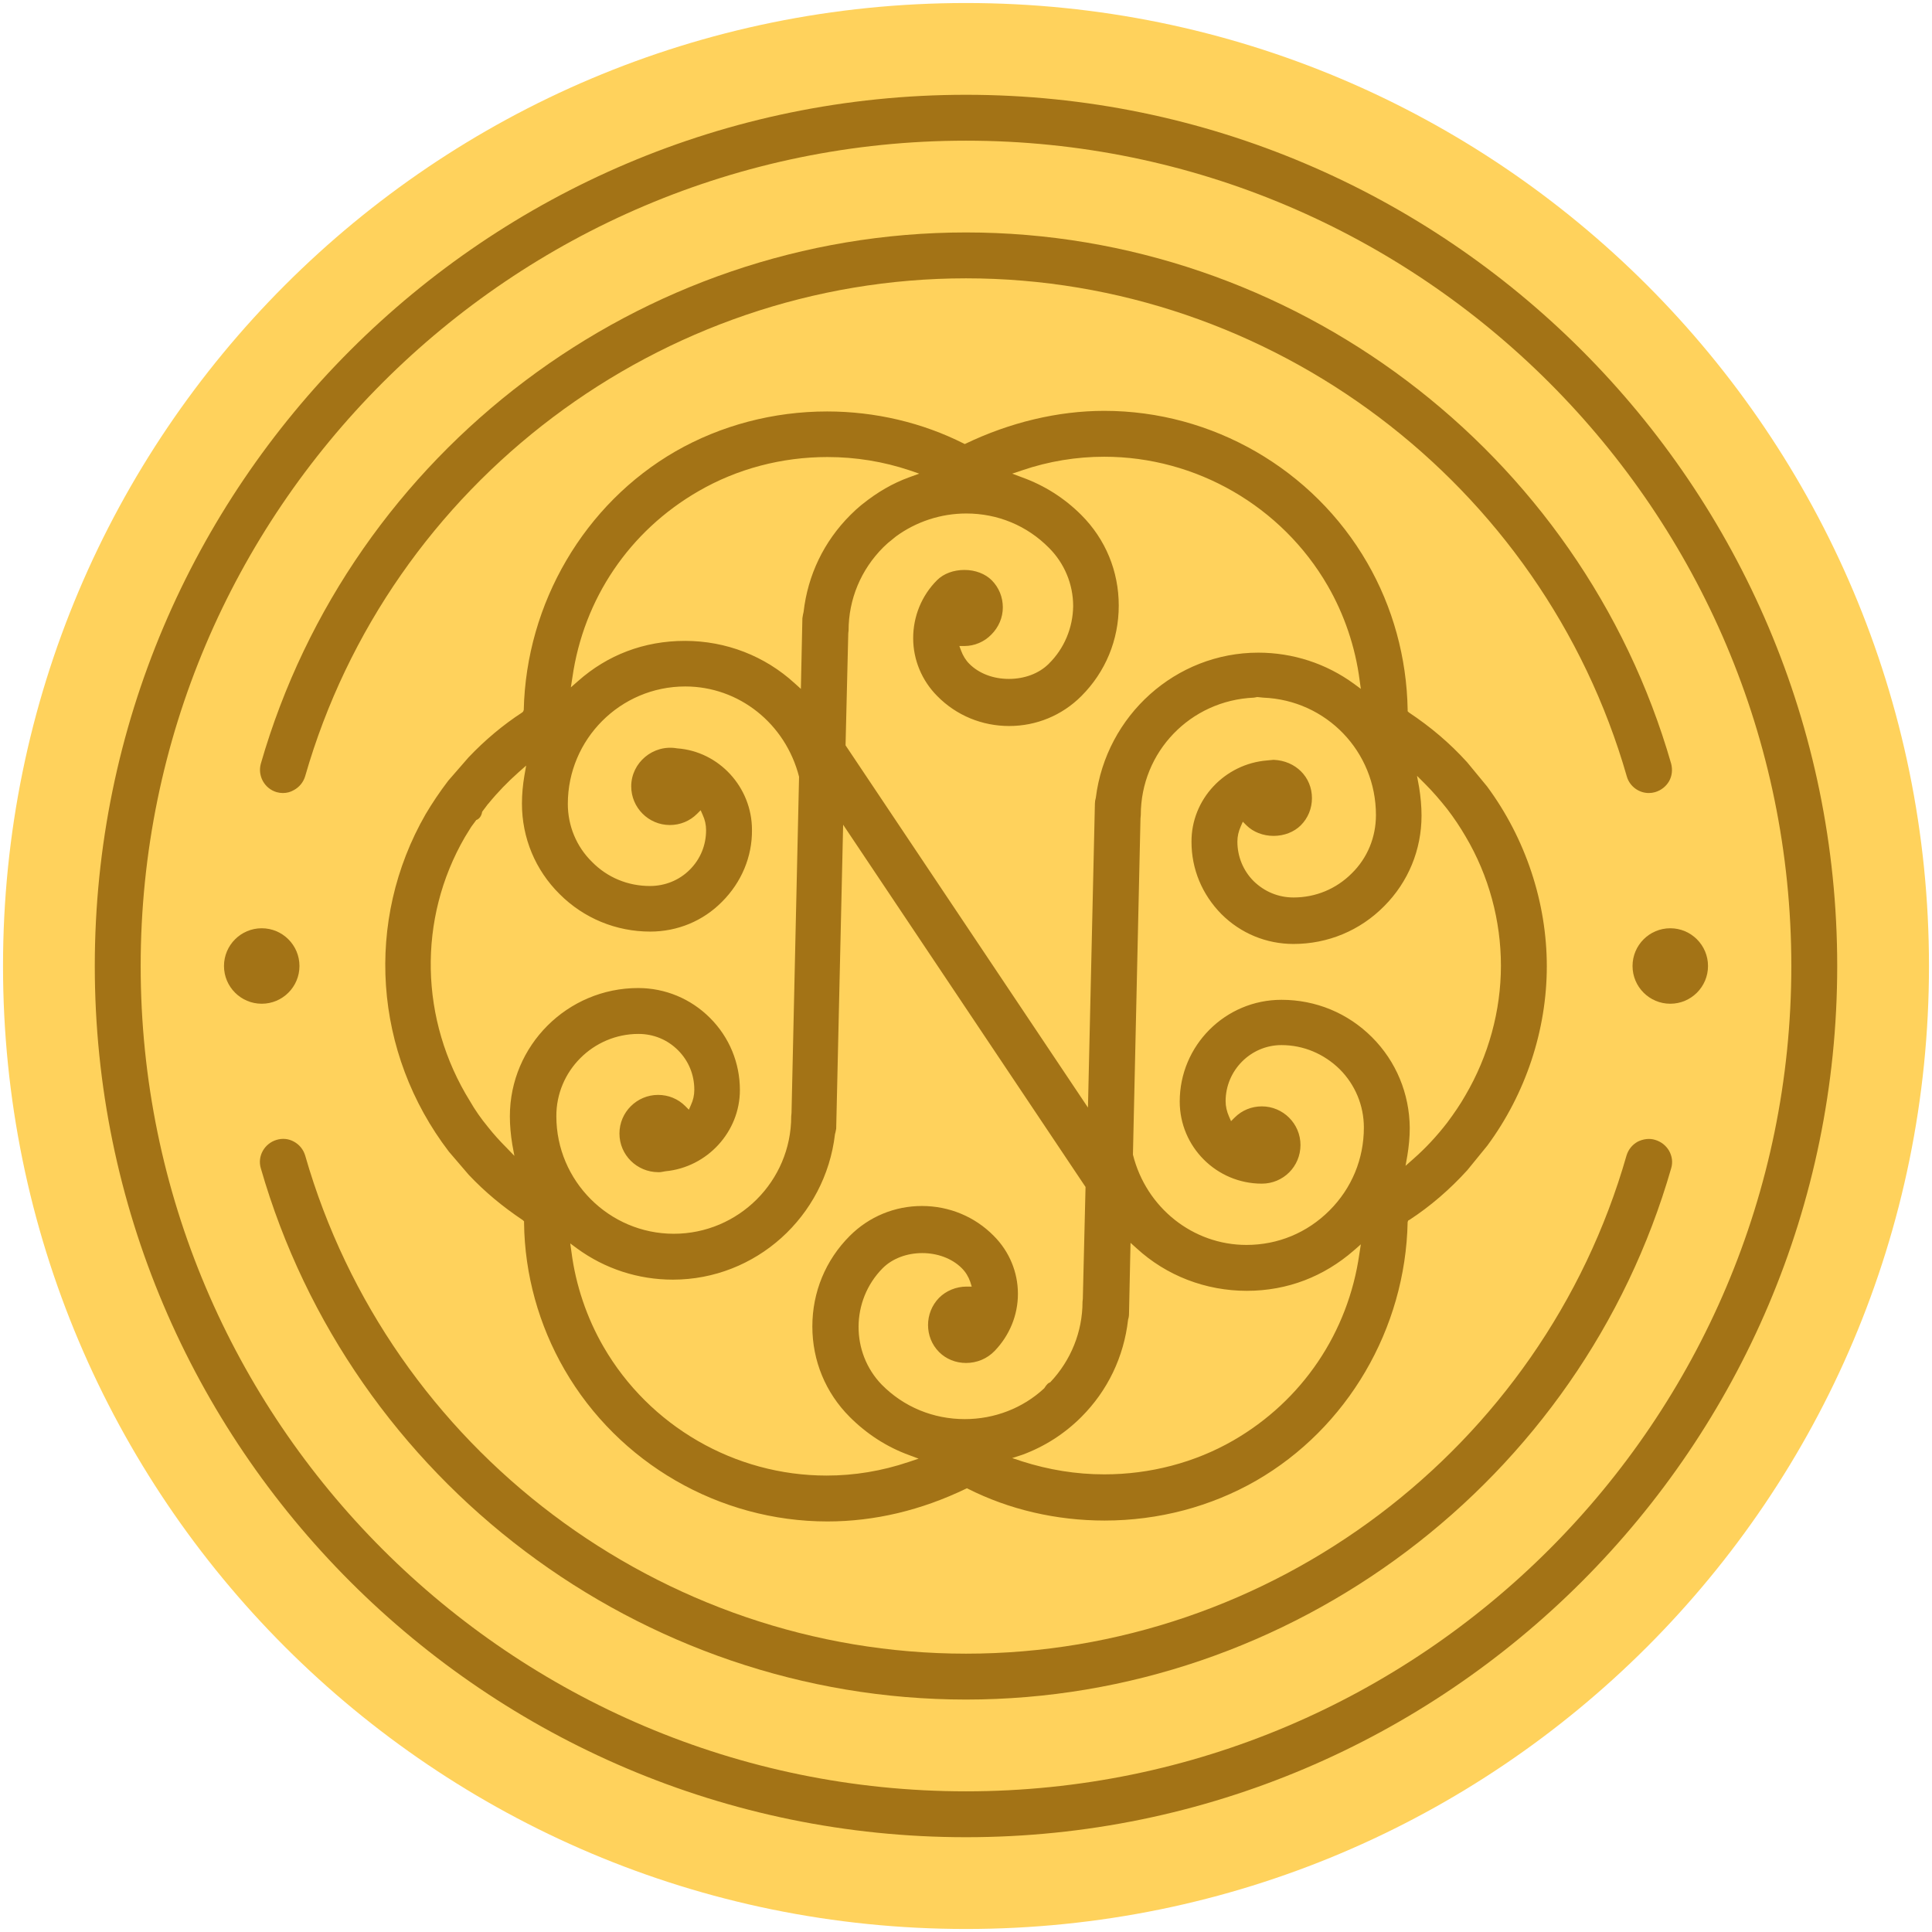
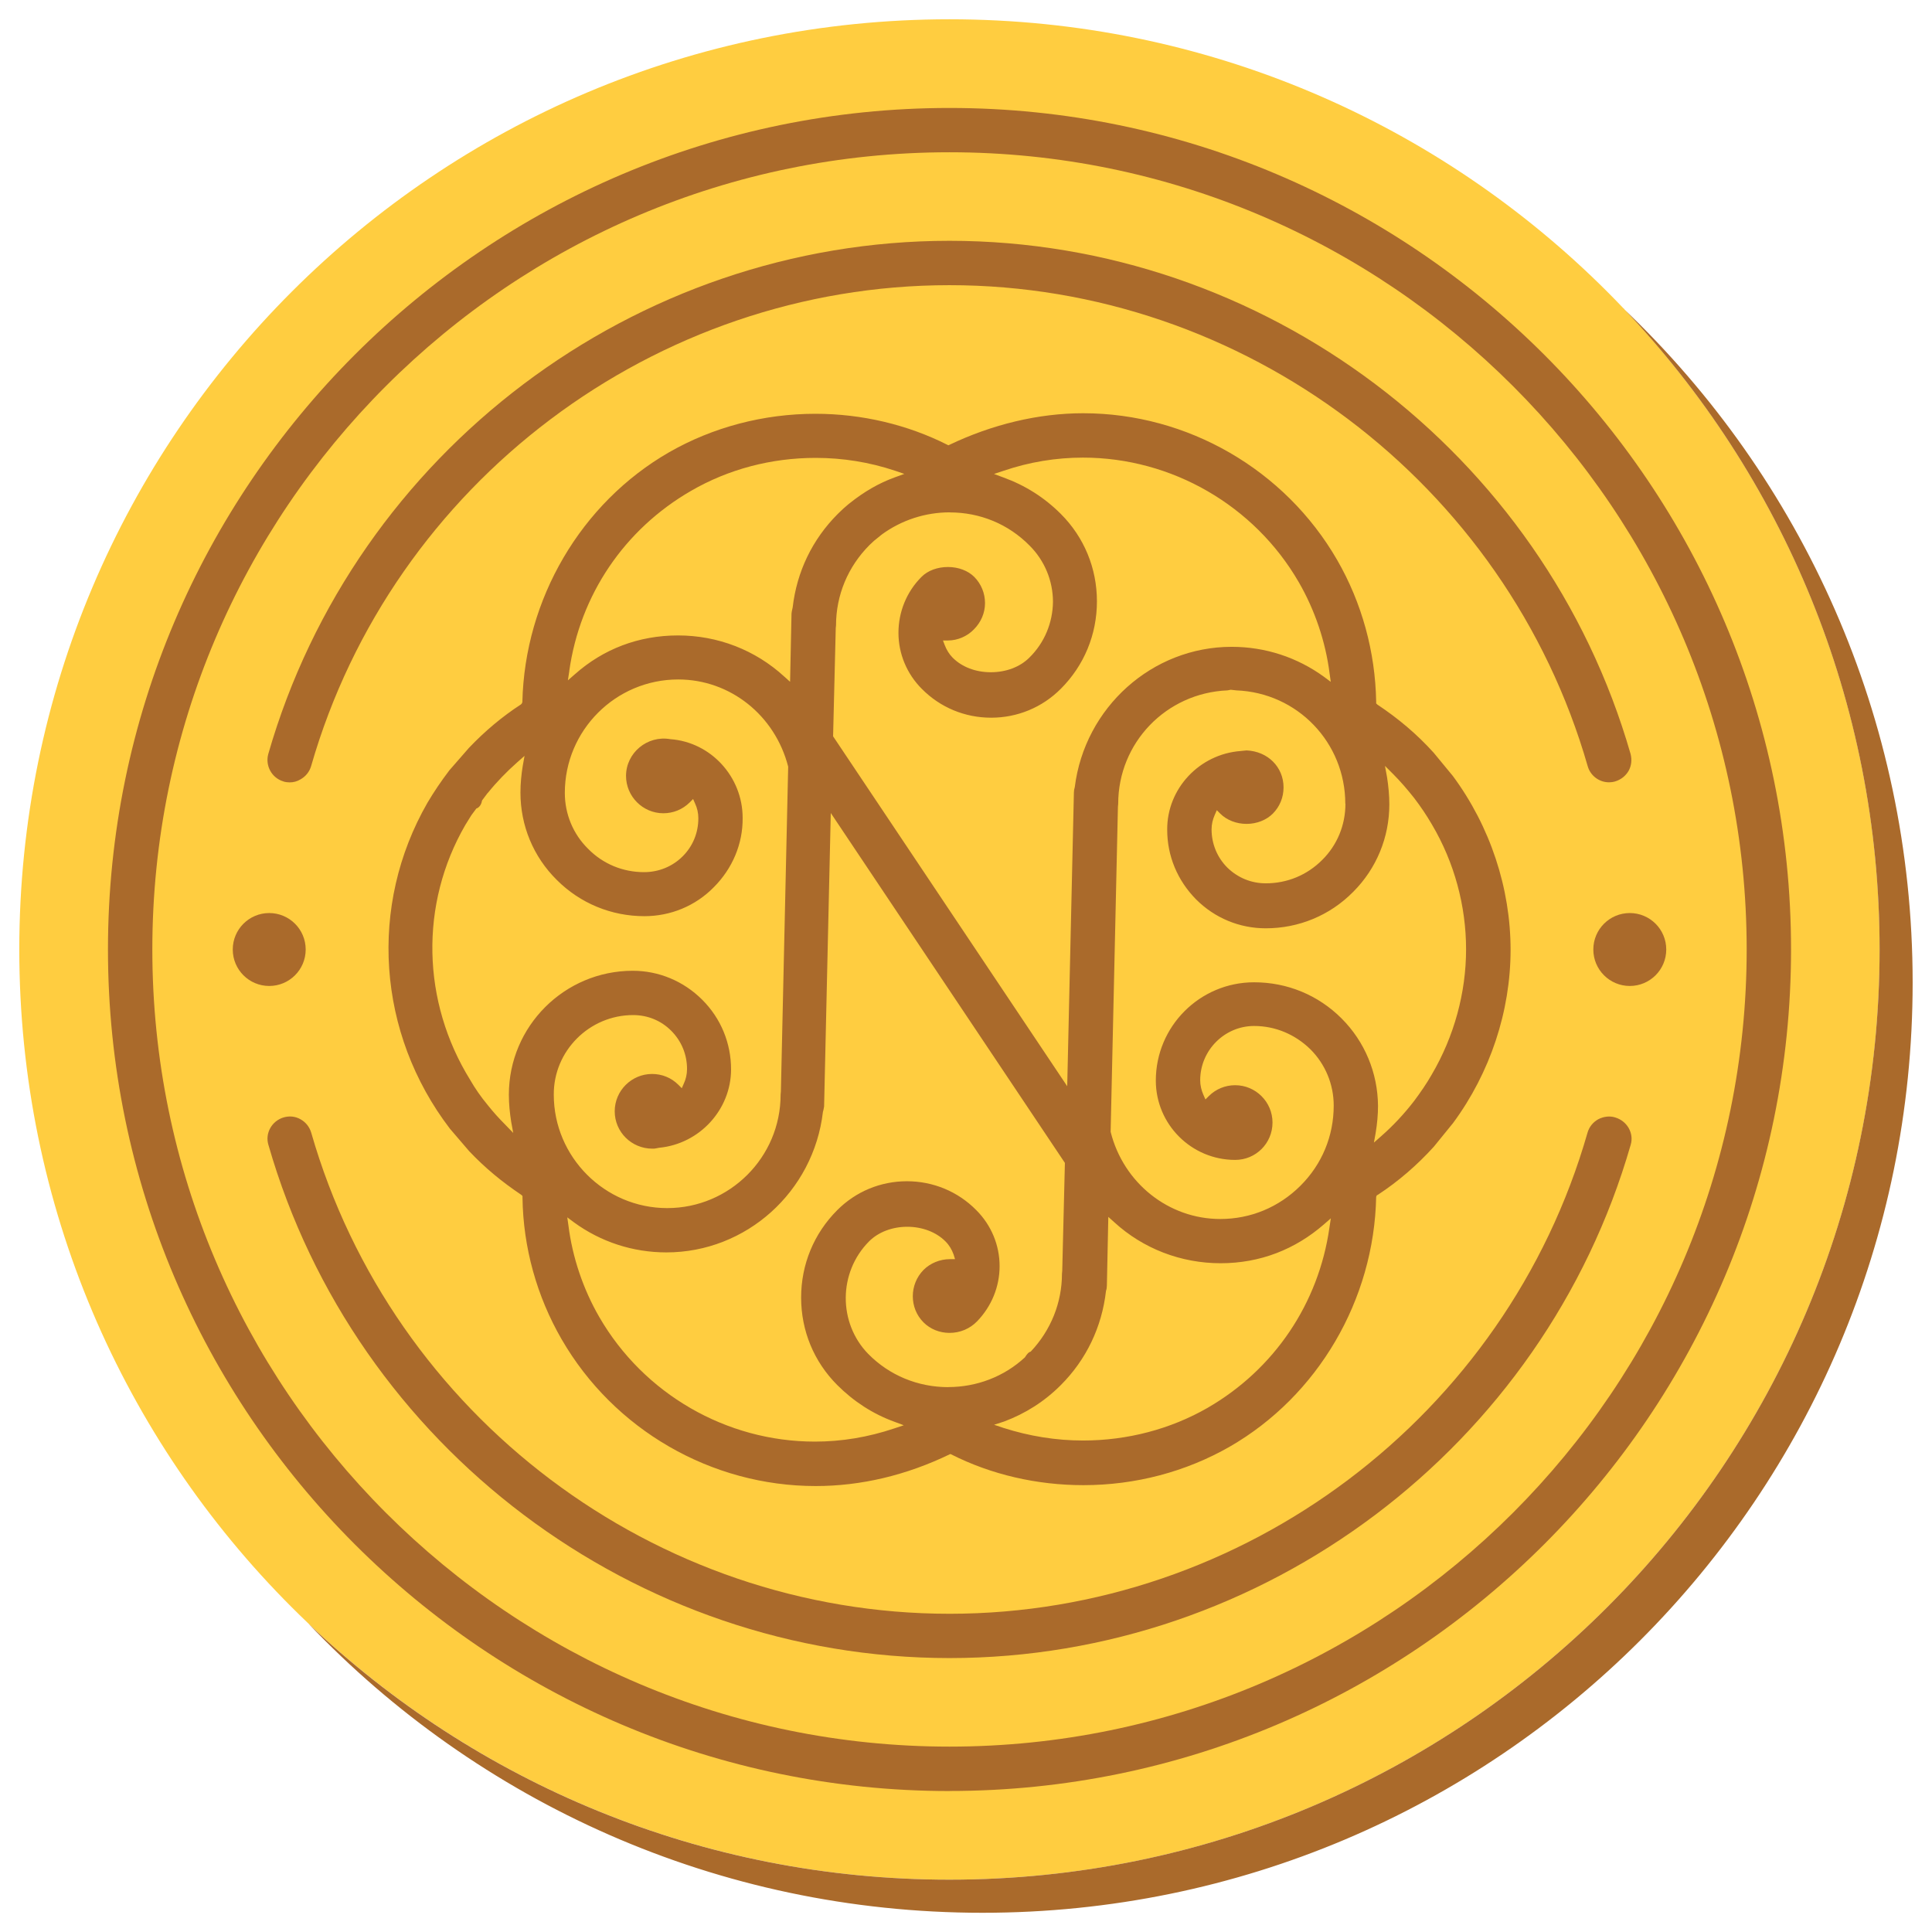
- <svg xmlns="http://www.w3.org/2000/svg" id="Camada_1" version="1.1" viewBox="0 0 640 640">
+ <svg xmlns="http://www.w3.org/2000/svg" id="Camada_1" version="1.1" viewBox="0 0 283.46 283.46">
  <defs>
    <style>
      .st0 {
-         fill: #ffd25c;
+         fill: #ffcd40;
      }

      .st1 {
-         fill: #a37316;
+         fill: #aa6a2b;
      }
    </style>
  </defs>
-   <path class="st0" d="M639,320c0,176.2-142.8,319-319,319S1,496.2,1,320,143.8,1,320,1s319,142.8,319,319Z" />
+   <path class="st0" d="M275.78,139.31c0,75.38-61.09,136.47-136.47,136.47S2.83,214.69,2.83,139.31,63.93,2.83,139.31,2.83s136.47,61.09,136.47,136.47h0Z" />
  <g>
-     <path class="st1" d="M320,31.4C160.9,31.4,31.4,160.9,31.4,320s129.5,288.6,288.6,288.6,288.6-129.5,288.6-288.6S479.1,31.4,320,31.4ZM320,593.4c-150.8,0-273.4-122.6-273.4-273.4S169.2,46.6,320,46.6s273.4,122.7,273.4,273.4-122.6,273.4-273.4,273.4Z" />
-     <path class="st1" d="M452.9,186.4c-17.9-31-51.3-50.3-87.1-50.3-15.3,0-31.2,3.8-46,10.9l-.2.1-.2-.1c-13.8-7-29.5-10.7-45.4-10.7-17.8,0-35.2,4.6-50.2,13.2-30.2,17.4-49.5,50.3-50.3,85.7l-.2.5-.3.3c-6.3,4.1-12.3,9.1-17.8,14.9l-6.7,7.7c-2.9,3.8-5.3,7.4-7.5,11.1-20.3,35.3-17.3,79.1,7.7,111.8l6.6,7.7c5.5,5.8,11.2,10.5,17.9,15l.4.4v.5c.2,17.1,4.9,33.9,13.4,48.6,17.9,31,51.3,50.3,87.1,50.3,15.6,0,31.1-3.7,46-10.9l.2-.1.2.1c13.8,7,29.5,10.6,45.4,10.6,17.9,0,35.2-4.6,50.2-13.2,30.2-17.4,49.5-50.3,50.2-85.7l.2-.5.4-.2c6.9-4.5,13.4-10.1,19.2-16.5l6.6-8.1c12.7-17.2,19.7-38.3,19.7-59.4s-7-42.3-19.8-59.6l-6.6-8c-5.8-6.4-12.1-11.7-19.3-16.5l-.4-.4v-.6c-.3-17.1-4.9-33.9-13.4-48.6ZM454.5,343.6c-8-8-18.6-12.4-30-12.4-18.6,0-33.7,15.1-33.7,33.7,0,15,12.2,27.2,27.2,27.2,7.1,0,12.8-5.7,12.8-12.8s-5.8-12.8-12.8-12.8c-3.4,0-6.6,1.3-9,3.7l-1.2,1.2-.7-1.6c-.7-1.6-1.1-3.3-1.1-5,0-10.2,8.3-18.6,18.5-18.6,7.3,0,14.1,2.9,19.3,8,5.1,5.1,8,12,8,19.3,0,10.4-4,20.1-11.4,27.5s-17.1,11.4-27.5,11.4c-17.7,0-33.2-12.3-37.6-29.9l2.5-111.4.1-1.1c0-20.9,16.4-38,37.5-38.9l1.1-.2,1.9.2c21,.8,37.4,17.9,37.4,38.9,0,7.3-2.8,14.2-8,19.3-5.2,5.2-12,8-19.3,8-5,0-9.6-1.9-13.2-5.4-3.5-3.5-5.4-8.2-5.4-13.1,0-1.8.4-3.4,1.1-5l.7-1.6,1.2,1.2c2.2,2.2,5.5,3.5,9,3.5s6.8-1.3,9-3.5c2.4-2.4,3.7-5.6,3.7-9,0-7-5.4-12.4-12.7-12.7l-2.1.2c-14.1,1.1-25.2,12.9-25.1,27,0,9,3.5,17.4,9.9,23.9,6.4,6.4,14.9,9.9,23.9,9.9,11.3,0,22-4.4,30-12.5,8-8,12.4-18.7,12.4-30,0-3.1-.3-6.3-.8-9.4l-.7-3.8,2.7,2.7c2.6,2.6,5,5.4,7.3,8.3,2.3,3,4.3,6,6.1,9.1,7.7,13,11.7,27.9,11.7,42.8s-4.1,29.9-11.8,43c-1.7,3-3.7,5.9-6,9-3.4,4.4-7.1,8.4-11.2,12l-2.6,2.3.6-3.4c.5-3,.8-6.1.8-9.2-.1-11.3-4.5-22-12.5-30ZM292.4,420.1c3.2-3.2,8-5,13.1-5s9.9,1.8,13.1,5c1.3,1.3,2.2,2.8,2.8,4.5l.5,1.6h-1.7c-3.5,0-6.8,1.4-9.1,3.7-4.9,5-4.9,13.1,0,18,2.3,2.3,5.5,3.6,8.9,3.6,3.6,0,7-1.4,9.5-4,4.9-5.1,7.7-11.8,7.7-18.9s-2.8-14-8-19.2c-6.3-6.4-14.8-9.9-23.8-9.9s-17.5,3.5-23.9,9.9c-8,8-12.4,18.6-12.4,30s4.4,22,12.4,30c5.6,5.6,12.2,9.9,19.6,12.6l3.2,1.2-3.3,1.1c-8.9,3-18,4.5-27.2,4.5-30.4,0-58.7-16.4-73.9-42.7-5.5-9.5-9.2-20.4-10.6-31.4l-.4-2.8,2.3,1.7c9.2,6.7,20.2,10.3,31.7,10.3,27.4,0,50.5-20.8,53.7-48.2.1-.3.2-.7.4-1.8l2.3-100.7,80.3,120-.9,37-.1,1c0,9.9-3.8,19.4-10.7,26.7l-.2.1c-.4.1-.9.5-1.8,1.9-7.1,6.6-16.5,10.2-26.3,10.2-10.4,0-20.2-4-27.5-11.4-10.3-10.6-10.3-27.9.3-38.6ZM211.5,342.5c5,0,9.6,1.9,13.1,5.4s5.4,8.1,5.4,13.1c0,1.8-.4,3.5-1.1,5l-.7,1.6-1.2-1.2c-2.4-2.4-5.6-3.7-9-3.7-7,0-12.8,5.7-12.8,12.8s5.8,12.8,12.9,12.8c.5,0,.9,0,1.2-.1l1.1-.2c13.9-1.3,24.7-13.1,24.7-26.9,0-9-3.5-17.5-9.9-23.9s-14.9-9.9-23.8-9.9c-23.4,0-42.5,19-42.5,42.5,0,3.1.3,6.2.8,9.3l.7,3.8-2.7-2.8c-2.1-2.1-4.1-4.3-6-6.7-2.4-2.9-4.4-5.8-6-8.6-16.7-26.9-17.4-60.4-1.7-87.5l2.1-3.4,1.7-2.3h.1c.9-.4,1.6-1.3,1.8-2.6l.1-.2c.6-.8,1.2-1.6,1.8-2.4l.2-.2c3-3.7,6.4-7.2,9.9-10.3l2.6-2.3-.6,3.4c-.5,3-.8,6.1-.8,9.2,0,11.3,4.4,22,12.5,30,8,8,18.7,12.4,30,12.4,9,0,17.5-3.5,23.8-9.9,6.4-6.4,10-14.9,9.9-23.8,0-14.1-10.9-26-24.8-27-7.9-1.4-15.2,4.7-15.2,12.6,0,7,5.7,12.8,12.8,12.8,3.4,0,6.6-1.3,9-3.7l1.2-1.2.7,1.6c.7,1.5,1.1,3.2,1.1,5,0,5-1.9,9.6-5.4,13.1s-8.2,5.4-13.2,5.4c-7.3,0-14.1-2.8-19.2-8-5.2-5.1-8-12-8-19.2,0-21.4,17.4-38.9,38.9-38.9,17.8,0,33.2,12.3,37.7,29.9l-2.5,111.4-.1,1.1c0,21.5-17.5,38.9-38.9,38.9s-38.9-17.5-38.9-38.9c-.1-15,12.2-27.3,27.2-27.3ZM347.4,219.9c-3.2,3.2-8,5-13.2,5s-9.9-1.8-13.1-5c-1.2-1.2-2.1-2.7-2.7-4.3l-.6-1.6h1.7c3.3,0,6.6-1.4,8.9-3.8,2.4-2.4,3.8-5.6,3.8-9s-1.3-6.6-3.7-9c-2.1-2.1-5.4-3.4-9-3.4s-6.9,1.2-9.1,3.4c-5.1,5.1-7.9,12-7.9,19.2s2.9,14.1,8,19.2c6.3,6.4,14.8,9.9,23.8,9.9s17.5-3.5,23.9-9.9c8-8,12.4-18.6,12.4-30s-4.4-22-12.4-30c-5.6-5.6-12.2-9.8-19.7-12.5l-3.2-1.2,3.3-1.1c8.8-3,18-4.5,27.2-4.5,30.4,0,58.8,16.4,74,42.7,5.5,9.5,9.2,20.4,10.6,31.4l.4,2.8-2.3-1.7c-9.2-6.7-20.2-10.3-31.7-10.3-27.3,0-50.4,20.8-53.8,48.1-.2.7-.3,1.3-.3,1.9l-2.3,100.7-80.3-120,.9-37.1.1-.9c0-10.4,4.1-20.2,11.5-27.6l1.5-1.4,2.7-2.2c6.7-4.9,14.9-7.6,23.3-7.6,10.4,0,20.1,4,27.4,11.4,5.1,5.1,8,12,8,19.3-.1,7.1-2.9,14-8.1,19.1ZM301.2,158.1c-5.5,2-10.5,4.9-15.5,8.9l-.5.4c-1.1.9-2.2,1.9-3.5,3.2-8.8,8.8-14.1,19.9-15.5,32.1-.1.5-.3,1.2-.4,2.1l-.5,23.4-2-1.8c-9.9-9.1-22.8-14.1-36.4-14.1s-25.7,4.7-35.4,13.3l-2.4,2.1.5-3.2c3.7-26.1,18.9-48.6,41.8-61.8,12.8-7.4,27.5-11.3,42.7-11.3,9.4,0,18.5,1.5,27.2,4.4l3.2,1.1-3.3,1.2ZM338.7,481.9c7.3-2.7,13.9-6.9,19.5-12.5,8.7-8.7,14.1-19.9,15.5-32.3.2-.6.3-1.2.3-1.9l.5-23.5,2,1.8c9.9,9.1,22.9,14.1,36.5,14.1s25.6-4.8,35.4-13.3l2.4-2.1-.5,3.2h0c-3.7,26-18.9,48.6-41.8,61.8-12.7,7.3-27.5,11.2-42.7,11.2-9.3,0-18.4-1.5-27.2-4.3l-3.3-1.1,3.4-1.1Z" />
-     <g>
-       <path class="st1" d="M99.2,320c0-6.9-5.6-12.5-12.5-12.5s-12.5,5.6-12.5,12.5,5.6,12.5,12.5,12.5,12.5-5.6,12.5-12.5Z" />
-       <path class="st1" d="M553.3,307.5c-6.9,0-12.5,5.6-12.5,12.5s5.6,12.5,12.5,12.5,12.5-5.6,12.5-12.5-5.6-12.5-12.5-12.5Z" />
-       <path class="st1" d="M548.3,377.6c-1.9-.6-4-.3-5.8.6-1.8,1-3.1,2.6-3.7,4.6-27.8,97.2-117.8,165-218.8,165s-191-67.8-218.9-165c-.6-2-1.9-3.6-3.7-4.6-1.8-1-3.8-1.2-5.8-.6-4,1.2-6.4,5.4-5.2,9.4,29.8,103.7,125.8,176,233.6,176s203.8-72.4,233.6-176c.6-2,.3-4-.7-5.8-1-1.7-2.6-3-4.6-3.6Z" />
-       <path class="st1" d="M91.6,262.4c.7.2,1.4.3,2.1.3,1.3,0,2.5-.3,3.7-1,1.8-1,3.1-2.6,3.7-4.6,27.9-97.1,117.9-164.9,218.9-164.9s191,67.8,218.9,165c.9,3.2,3.9,5.5,7.3,5.5.7,0,1.4-.1,2.1-.3,2-.6,3.6-1.9,4.6-3.6,1-1.8,1.2-3.8.7-5.8-29.8-103.6-125.8-176-233.6-176S116.2,149.4,86.4,253c-1.1,4,1.2,8.2,5.2,9.4Z" />
-     </g>
+     <path class="st1" d="M238.2,45.26c23.28,24.48,37.57,57.59,37.57,94.05,0,75.38-61.09,136.47-136.47,136.47-36.46,0-69.57-14.29-94.05-37.57,24.86,26.13,59.97,42.43,98.9,42.43,75.38,0,136.47-61.09,136.47-136.47,0-38.92-16.29-74.04-42.43-98.9h0Z" />
+     <path class="st1" d="M139.31,262.77c68.07,0,123.47-55.4,123.47-123.47S207.37,15.84,139.31,15.84,15.84,71.24,15.84,139.31s55.4,123.47,123.47,123.47h0ZM139.31,22.34c64.51,0,116.96,52.49,116.96,116.96s-52.45,116.96-116.96,116.96h0c-64.51,0-116.96-52.45-116.96-116.96S74.79,22.34,139.31,22.34Z" />
+     <path class="st1" d="M82.41,196.51c7.66,13.26,21.95,21.52,37.26,21.52,6.67,0,13.3-1.58,19.68-4.66l.09-.04.09.04c5.9,2.99,12.62,4.53,19.42,4.53,7.66,0,15.06-1.97,21.48-5.65,12.92-7.44,21.18-21.52,21.48-36.66l.09-.21.17-.09c2.95-1.93,5.73-4.32,8.21-7.06l2.82-3.47c5.43-7.36,8.43-16.39,8.43-25.41s-2.99-18.1-8.47-25.5l-2.82-3.42c-2.48-2.74-5.18-5.01-8.26-7.06l-.17-.17v-.26c-.13-7.32-2.1-14.5-5.73-20.79h0c-7.66-13.26-21.95-21.52-37.26-21.52-6.55,0-13.35,1.63-19.68,4.66l-.09.04-.09-.04c-5.9-2.99-12.62-4.58-19.42-4.58-7.62,0-15.06,1.97-21.48,5.65-12.92,7.44-21.18,21.52-21.52,36.66l-.09.21-.13.13c-2.7,1.75-5.26,3.89-7.62,6.37l-2.87,3.29c-1.24,1.63-2.27,3.17-3.21,4.75-8.68,15.1-7.4,33.84,3.29,47.83l2.82,3.29c2.35,2.48,4.79,4.49,7.66,6.42l.17.17v.21c.09,7.32,2.1,14.5,5.73,20.79l.02.03ZM139.14,203.52c-4.45,0-8.64-1.71-11.76-4.88-4.41-4.53-4.41-11.94.13-16.51h0c1.37-1.37,3.42-2.14,5.6-2.14s4.24.77,5.6,2.14c.56.56.94,1.2,1.2,1.93l.21.68h-.73c-1.5,0-2.91.6-3.89,1.58-2.1,2.14-2.1,5.6,0,7.7.98.98,2.35,1.54,3.81,1.54,1.54,0,2.99-.6,4.06-1.71,2.1-2.18,3.29-5.05,3.29-8.09s-1.2-5.99-3.42-8.21c-2.7-2.74-6.33-4.24-10.18-4.24s-7.49,1.5-10.22,4.24c-3.42,3.42-5.3,7.96-5.3,12.83s1.88,9.41,5.3,12.83c2.4,2.4,5.22,4.24,8.39,5.39l1.37.51-1.41.47c-3.81,1.28-7.7,1.93-11.64,1.93-13.01,0-25.11-7.02-31.62-18.27-2.35-4.06-3.94-8.73-4.53-13.43l-.17-1.2.98.73c3.94,2.87,8.64,4.41,13.56,4.41,11.72,0,21.6-8.9,22.97-20.62.04-.13.09-.3.17-.77l.98-43.08,34.35,51.34-.39,15.83-.04.43c0,4.24-1.63,8.3-4.58,11.42l-.09.04c-.17.04-.39.21-.77.81-3.04,2.82-7.06,4.36-11.25,4.36h.02ZM195.05,180.12c-1.58,11.12-8.09,20.79-17.88,26.44-5.43,3.12-11.76,4.79-18.27,4.79-3.98,0-7.87-.64-11.64-1.84l-1.41-.47,1.45-.47h0c3.12-1.16,5.95-2.95,8.34-5.35,3.72-3.72,6.03-8.51,6.63-13.82.09-.26.13-.51.13-.81l.21-10.05.86.77c4.24,3.89,9.8,6.03,15.62,6.03s10.95-2.05,15.14-5.69l1.03-.9-.21,1.37h0ZM197.4,117.92c0,3.12-1.2,6.07-3.42,8.26-2.22,2.22-5.13,3.42-8.26,3.42-2.14,0-4.11-.81-5.65-2.31-1.5-1.5-2.31-3.51-2.31-5.6,0-.77.17-1.45.47-2.14l.3-.68.51.51c.94.94,2.35,1.5,3.85,1.5s2.91-.56,3.85-1.5c1.03-1.03,1.58-2.4,1.58-3.85,0-2.99-2.31-5.3-5.43-5.43l-.9.09c-6.03.47-10.78,5.52-10.74,11.55,0,3.85,1.5,7.44,4.24,10.22,2.74,2.74,6.37,4.24,10.22,4.24,4.83,0,9.41-1.88,12.83-5.35,3.42-3.42,5.3-8,5.3-12.83,0-1.33-.13-2.7-.34-4.02l-.3-1.63,1.16,1.16c1.11,1.11,2.14,2.31,3.12,3.55.98,1.28,1.84,2.57,2.61,3.89,3.29,5.56,5.01,11.94,5.01,18.31s-1.75,12.79-5.05,18.4c-.73,1.28-1.58,2.52-2.57,3.85-1.45,1.88-3.04,3.59-4.79,5.13l-1.11.98.26-1.45c.21-1.28.34-2.61.34-3.94-.04-4.83-1.93-9.41-5.35-12.83h0c-3.42-3.42-7.96-5.3-12.83-5.3-7.96,0-14.42,6.46-14.42,14.42,0,6.42,5.22,11.64,11.64,11.64,3.04,0,5.48-2.44,5.48-5.48s-2.48-5.48-5.48-5.48c-1.45,0-2.82.56-3.85,1.58l-.51.51-.3-.68c-.3-.68-.47-1.41-.47-2.14,0-4.36,3.55-7.96,7.91-7.96,3.12,0,6.03,1.24,8.26,3.42,2.18,2.18,3.42,5.13,3.42,8.26,0,4.45-1.71,8.6-4.88,11.76s-7.32,4.88-11.76,4.88c-7.57,0-14.2-5.26-16.09-12.79l1.07-47.66.04-.47c0-8.94,7.02-16.26,16.04-16.64l.47-.09.81.09c8.98.34,16,7.66,16,16.64h.02ZM139.35,75.18c4.45,0,8.6,1.71,11.72,4.88,2.18,2.18,3.42,5.13,3.42,8.26-.04,3.04-1.24,5.99-3.47,8.17h0c-1.37,1.37-3.42,2.14-5.65,2.14s-4.24-.77-5.6-2.14c-.51-.51-.9-1.16-1.16-1.84l-.26-.68h.73c1.41,0,2.82-.6,3.81-1.63,1.03-1.03,1.63-2.4,1.63-3.85s-.56-2.82-1.58-3.85c-.9-.9-2.31-1.45-3.85-1.45s-2.95.51-3.89,1.45c-2.18,2.18-3.38,5.13-3.38,8.21s1.24,6.03,3.42,8.21c2.7,2.74,6.33,4.24,10.18,4.24s7.49-1.5,10.22-4.24c3.42-3.42,5.3-7.96,5.3-12.83s-1.88-9.41-5.3-12.83c-2.4-2.4-5.22-4.19-8.43-5.35l-1.37-.51,1.41-.47c3.76-1.28,7.7-1.93,11.64-1.93,13.01,0,25.16,7.02,31.66,18.27,2.35,4.06,3.94,8.73,4.53,13.43l.17,1.2-.98-.73c-3.94-2.87-8.64-4.41-13.56-4.41-11.68,0-21.56,8.9-23.02,20.58-.09.3-.13.56-.13.81l-.98,43.08-34.35-51.34.39-15.87.04-.39c0-4.45,1.75-8.64,4.92-11.81l.64-.6,1.16-.94c2.87-2.1,6.37-3.25,9.97-3.25h0ZM83.52,98.45c1.58-11.17,8.09-20.79,17.88-26.44,5.48-3.17,11.76-4.83,18.27-4.83,4.02,0,7.91.64,11.64,1.88l1.37.47-1.41.51h0c-2.35.86-4.49,2.1-6.63,3.81l-.21.17c-.47.39-.94.81-1.5,1.37-3.76,3.76-6.03,8.51-6.63,13.73-.04.21-.13.51-.17.9l-.21,10.01-.86-.77c-4.24-3.89-9.75-6.03-15.57-6.03s-10.99,2.01-15.14,5.69l-1.03.9.21-1.37h-.01ZM74.66,160.61c0,1.33.13,2.65.34,3.98l.3,1.63-1.16-1.2c-.9-.9-1.75-1.84-2.57-2.87-1.03-1.24-1.88-2.48-2.57-3.68-7.14-11.51-7.44-25.84-.73-37.43l.9-1.45.73-.98h.04c.39-.17.68-.56.77-1.11l.04-.09c.26-.34.51-.68.77-1.03l.09-.09c1.28-1.58,2.74-3.08,4.24-4.41l1.11-.98-.26,1.45c-.21,1.28-.34,2.61-.34,3.94,0,4.83,1.88,9.41,5.35,12.83,3.42,3.42,8,5.3,12.83,5.3,3.85,0,7.49-1.5,10.18-4.24,2.74-2.74,4.28-6.37,4.24-10.18,0-6.03-4.66-11.12-10.61-11.55-3.38-.6-6.5,2.01-6.5,5.39,0,2.99,2.44,5.48,5.48,5.48,1.45,0,2.82-.56,3.85-1.58l.51-.51.3.68c.3.64.47,1.37.47,2.14,0,2.14-.81,4.11-2.31,5.6s-3.51,2.31-5.65,2.31c-3.12,0-6.03-1.2-8.21-3.42-2.22-2.18-3.42-5.13-3.42-8.21,0-9.16,7.44-16.64,16.64-16.64,7.62,0,14.2,5.26,16.13,12.79l-1.07,47.66-.04.47c0,9.2-7.49,16.64-16.64,16.64s-16.64-7.49-16.64-16.64c-.04-6.42,5.22-11.68,11.64-11.68h0c2.14,0,4.11.81,5.6,2.31s2.31,3.47,2.31,5.6c0,.77-.17,1.5-.47,2.14l-.3.68-.51-.51c-1.03-1.03-2.4-1.58-3.85-1.58-2.99,0-5.48,2.44-5.48,5.48s2.48,5.48,5.52,5.48c.21,0,.39,0,.51-.04l.47-.09c5.95-.56,10.57-5.6,10.57-11.51,0-3.85-1.5-7.49-4.24-10.22s-6.37-4.24-10.18-4.24c-10.01,0-18.18,8.13-18.18,18.18h0Z" />
+     <circle class="st1" cx="39.5" cy="139.31" r="5.35" />
+     <circle class="st1" cx="239.12" cy="139.31" r="5.35" />
+     <path class="st1" d="M139.31,243.27c46.12,0,87.19-30.97,99.94-75.3.26-.86.13-1.71-.3-2.48-.43-.73-1.11-1.28-1.97-1.54-.81-.26-1.71-.13-2.48.26-.77.43-1.33,1.11-1.58,1.97-11.89,41.58-50.4,70.59-93.61,70.59s-81.71-29.01-93.65-70.59c-.26-.86-.81-1.54-1.58-1.97-.77-.43-1.63-.51-2.48-.26-1.71.51-2.74,2.31-2.22,4.02,12.75,44.36,53.82,75.3,99.94,75.3h0Z" />
+     <path class="st1" d="M41.59,114.66c.3.09.6.13.9.13.56,0,1.07-.13,1.58-.43.77-.43,1.33-1.11,1.58-1.97,11.94-41.54,50.44-70.55,93.65-70.55s81.71,29.01,93.65,70.59c.39,1.37,1.67,2.35,3.12,2.35.3,0,.6-.04.9-.13.86-.26,1.54-.81,1.97-1.54.43-.77.51-1.63.3-2.48-12.75-44.32-53.82-75.3-99.94-75.3s-87.19,30.97-99.94,75.3c-.47,1.71.51,3.51,2.22,4.02h0Z" />
  </g>
</svg>
